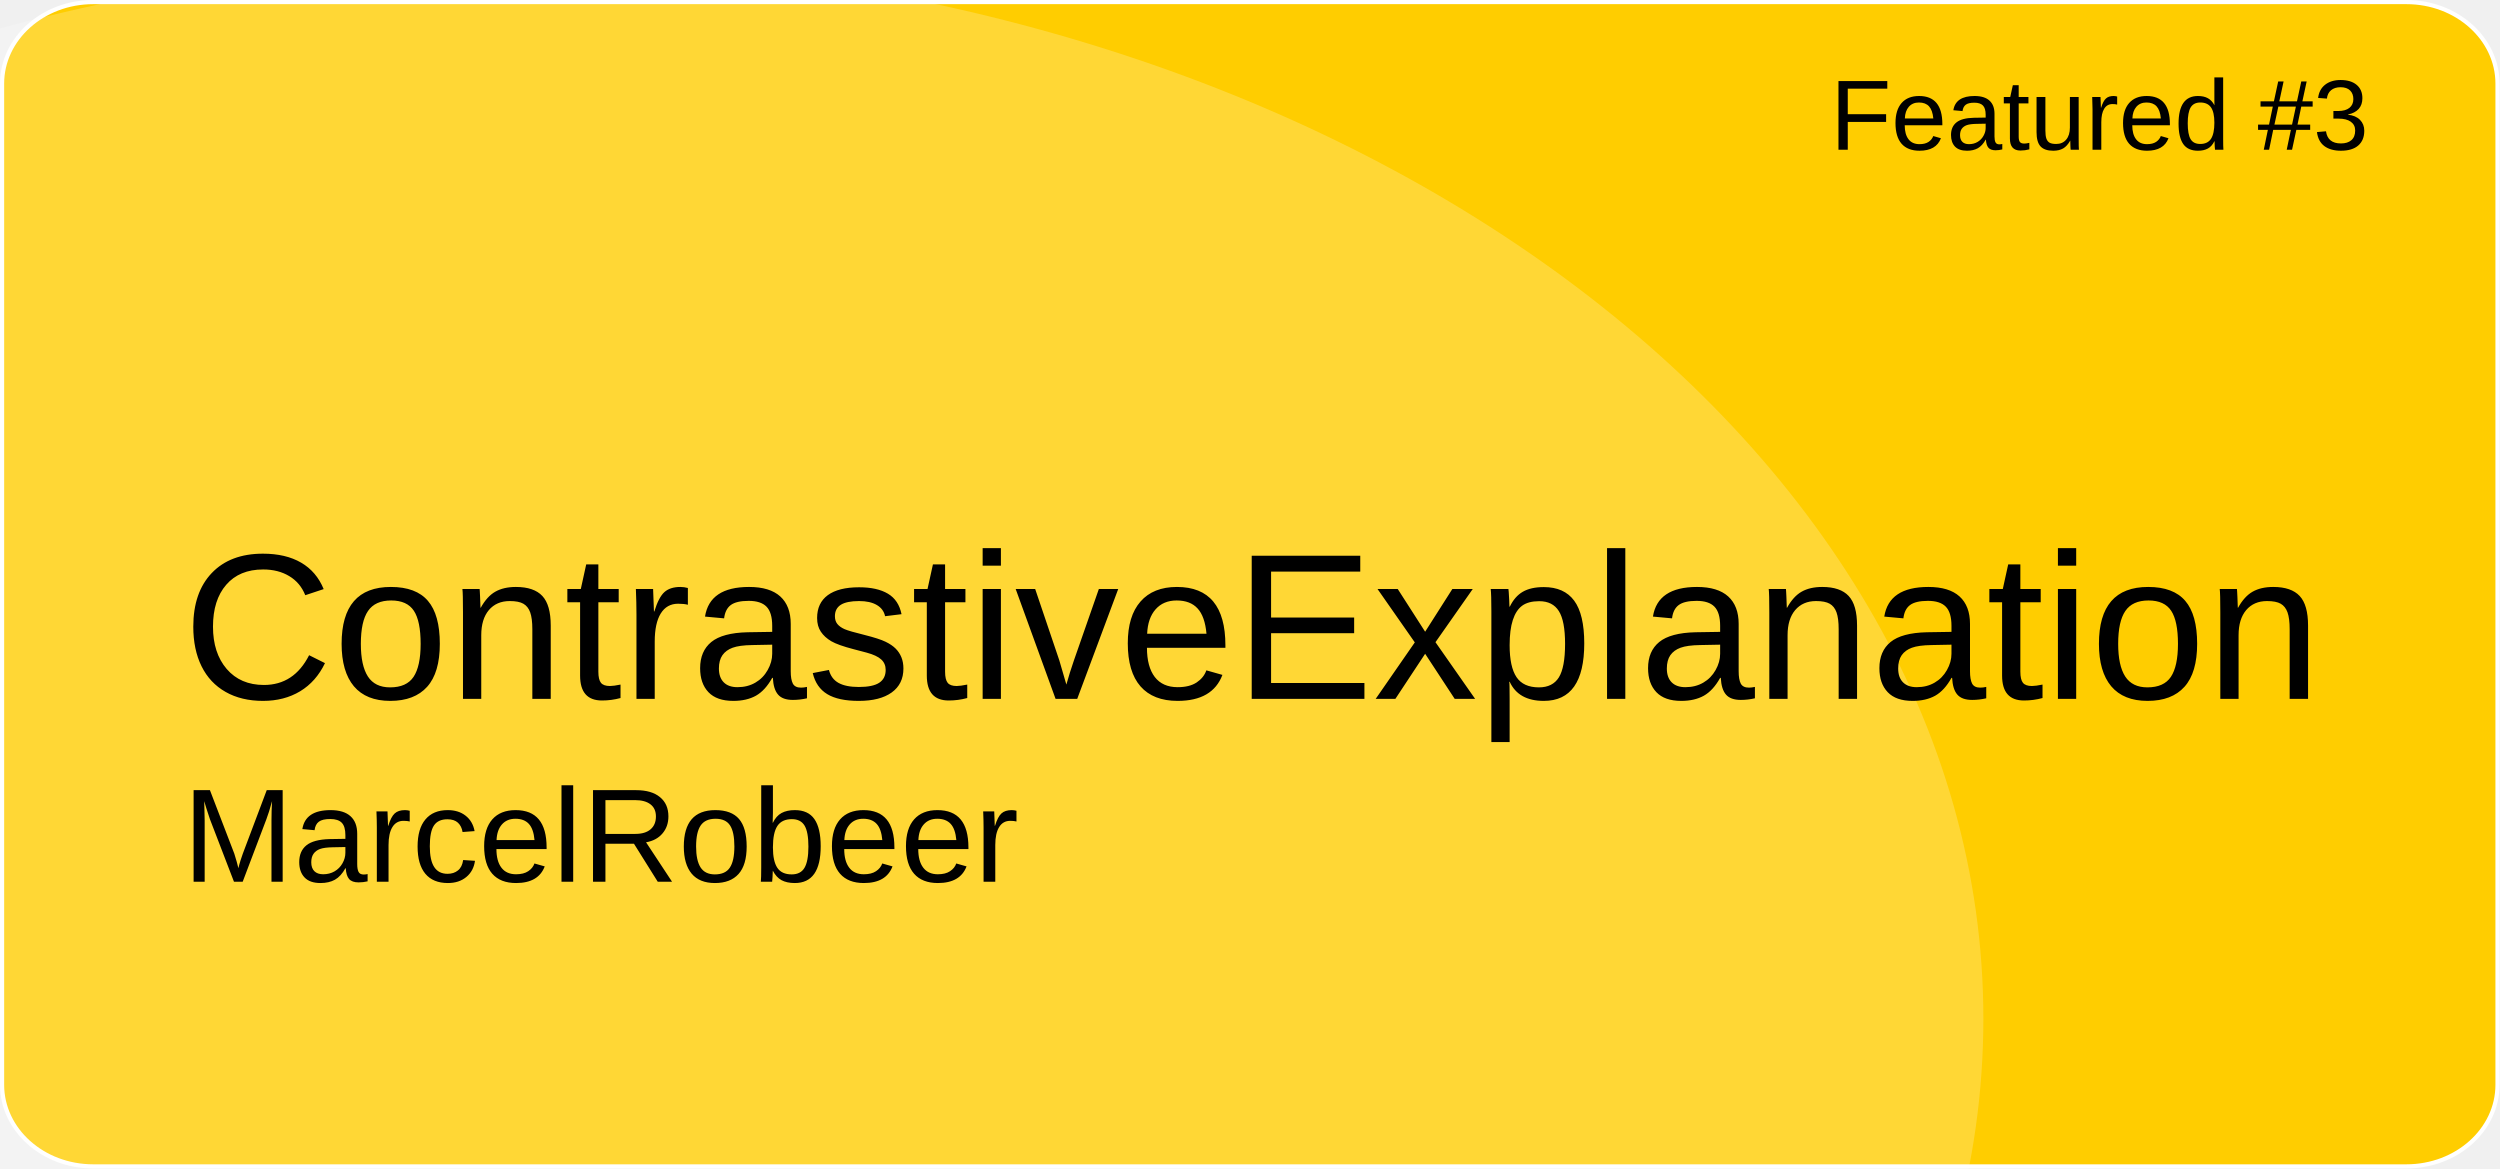
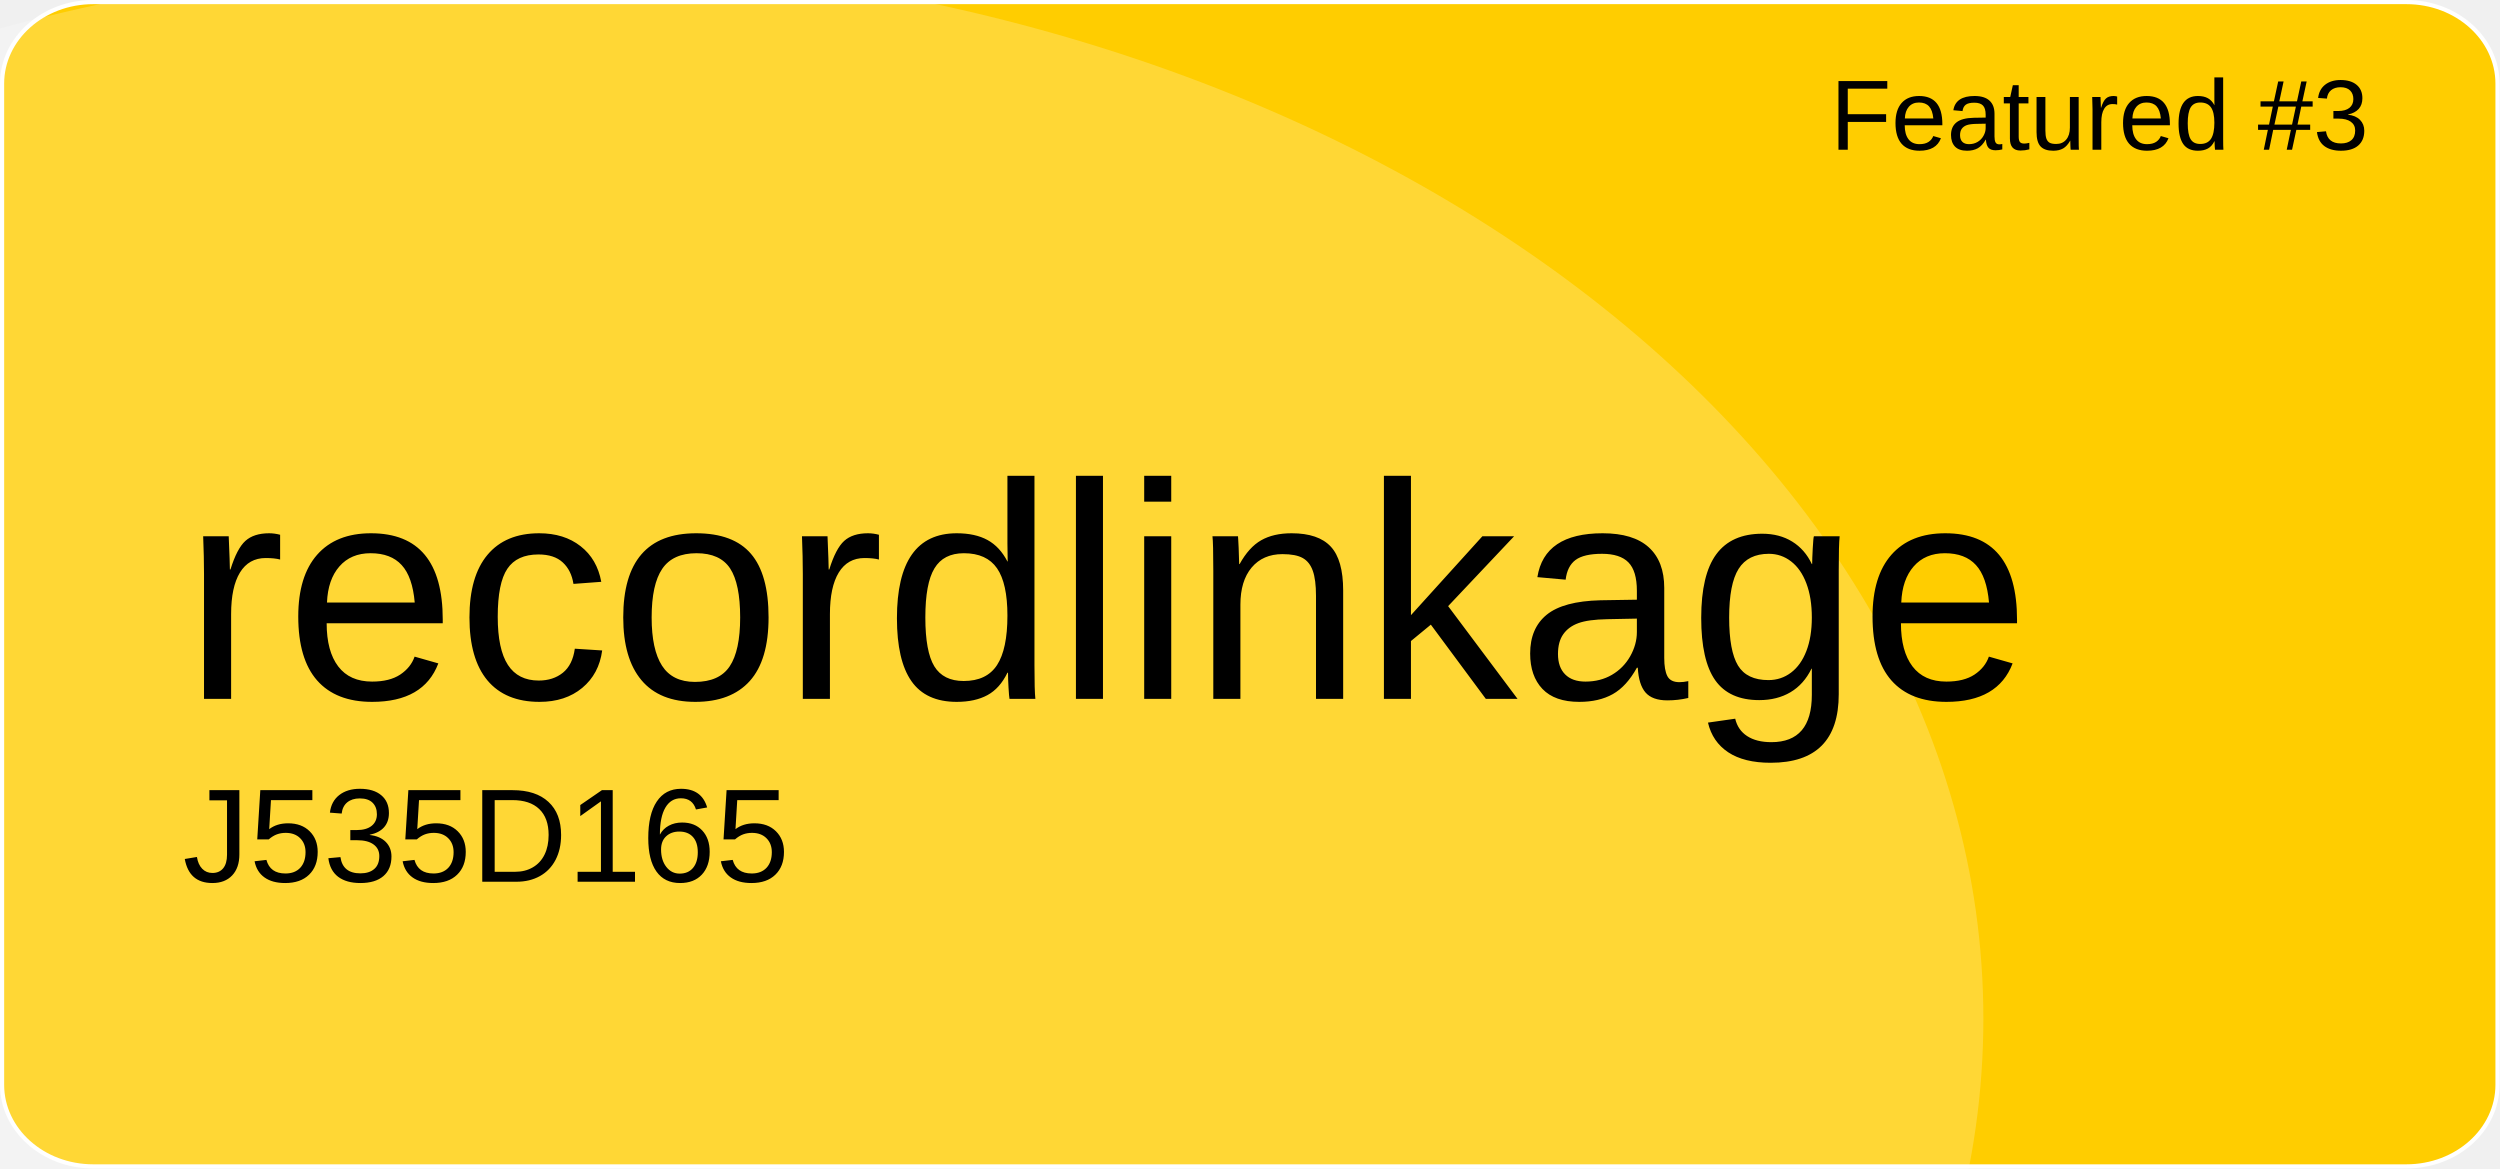
<svg xmlns="http://www.w3.org/2000/svg" version="1.1" id="a" x="0px" y="0px" viewBox="0 0 601 281" style="enable-background:new 0 0 601 281;" xml:space="preserve">
  <style type="text/css">
	.st0{fill:#FFCD00;stroke:#FFFFFF;stroke-miterlimit:10;}
	.st1{opacity:0.21;fill:#FFFFFF;enable-background:new    ;}
	.st2{font-family:'Arial';}
	.st3{font-size:24px;}
- 	.st4{font-size:50px;}
+ 	.st4{font-size:74px;}
	.st5{font-size:32px;}
</style>
  <path id="b" class="st0" d="M22.4,0.5h556.1c12.1,0,21.9,8.8,21.9,19.6v240.7c0,10.8-9.8,19.6-21.9,19.6H22.4  c-12.1,0-21.9-8.8-21.9-19.6V20.1C0.5,9.3,10.3,0.5,22.4,0.5z" />
  <ellipse class="st1" cx="124.5" cy="244.9" rx="352.3" ry="254.4" />
  <text transform="matrix(1 0 0 1 440 36)" class="st2 st3">Featured #3</text>
-   <text transform="matrix(1 0 0 1 43.92 168.01)" class="st2 st4">ContrastiveExplanation</text>
-   <text transform="matrix(1 0 0 1 43.92 211.97)" class="st2 st5">MarcelRobeer</text>
+   <text transform="matrix(1 0 0 1 43.92 168.01)" class="st2 st4">recordlinkage</text>
+   <text transform="matrix(1 0 0 1 43.92 211.97)" class="st2 st5">J535D165</text>
</svg>
